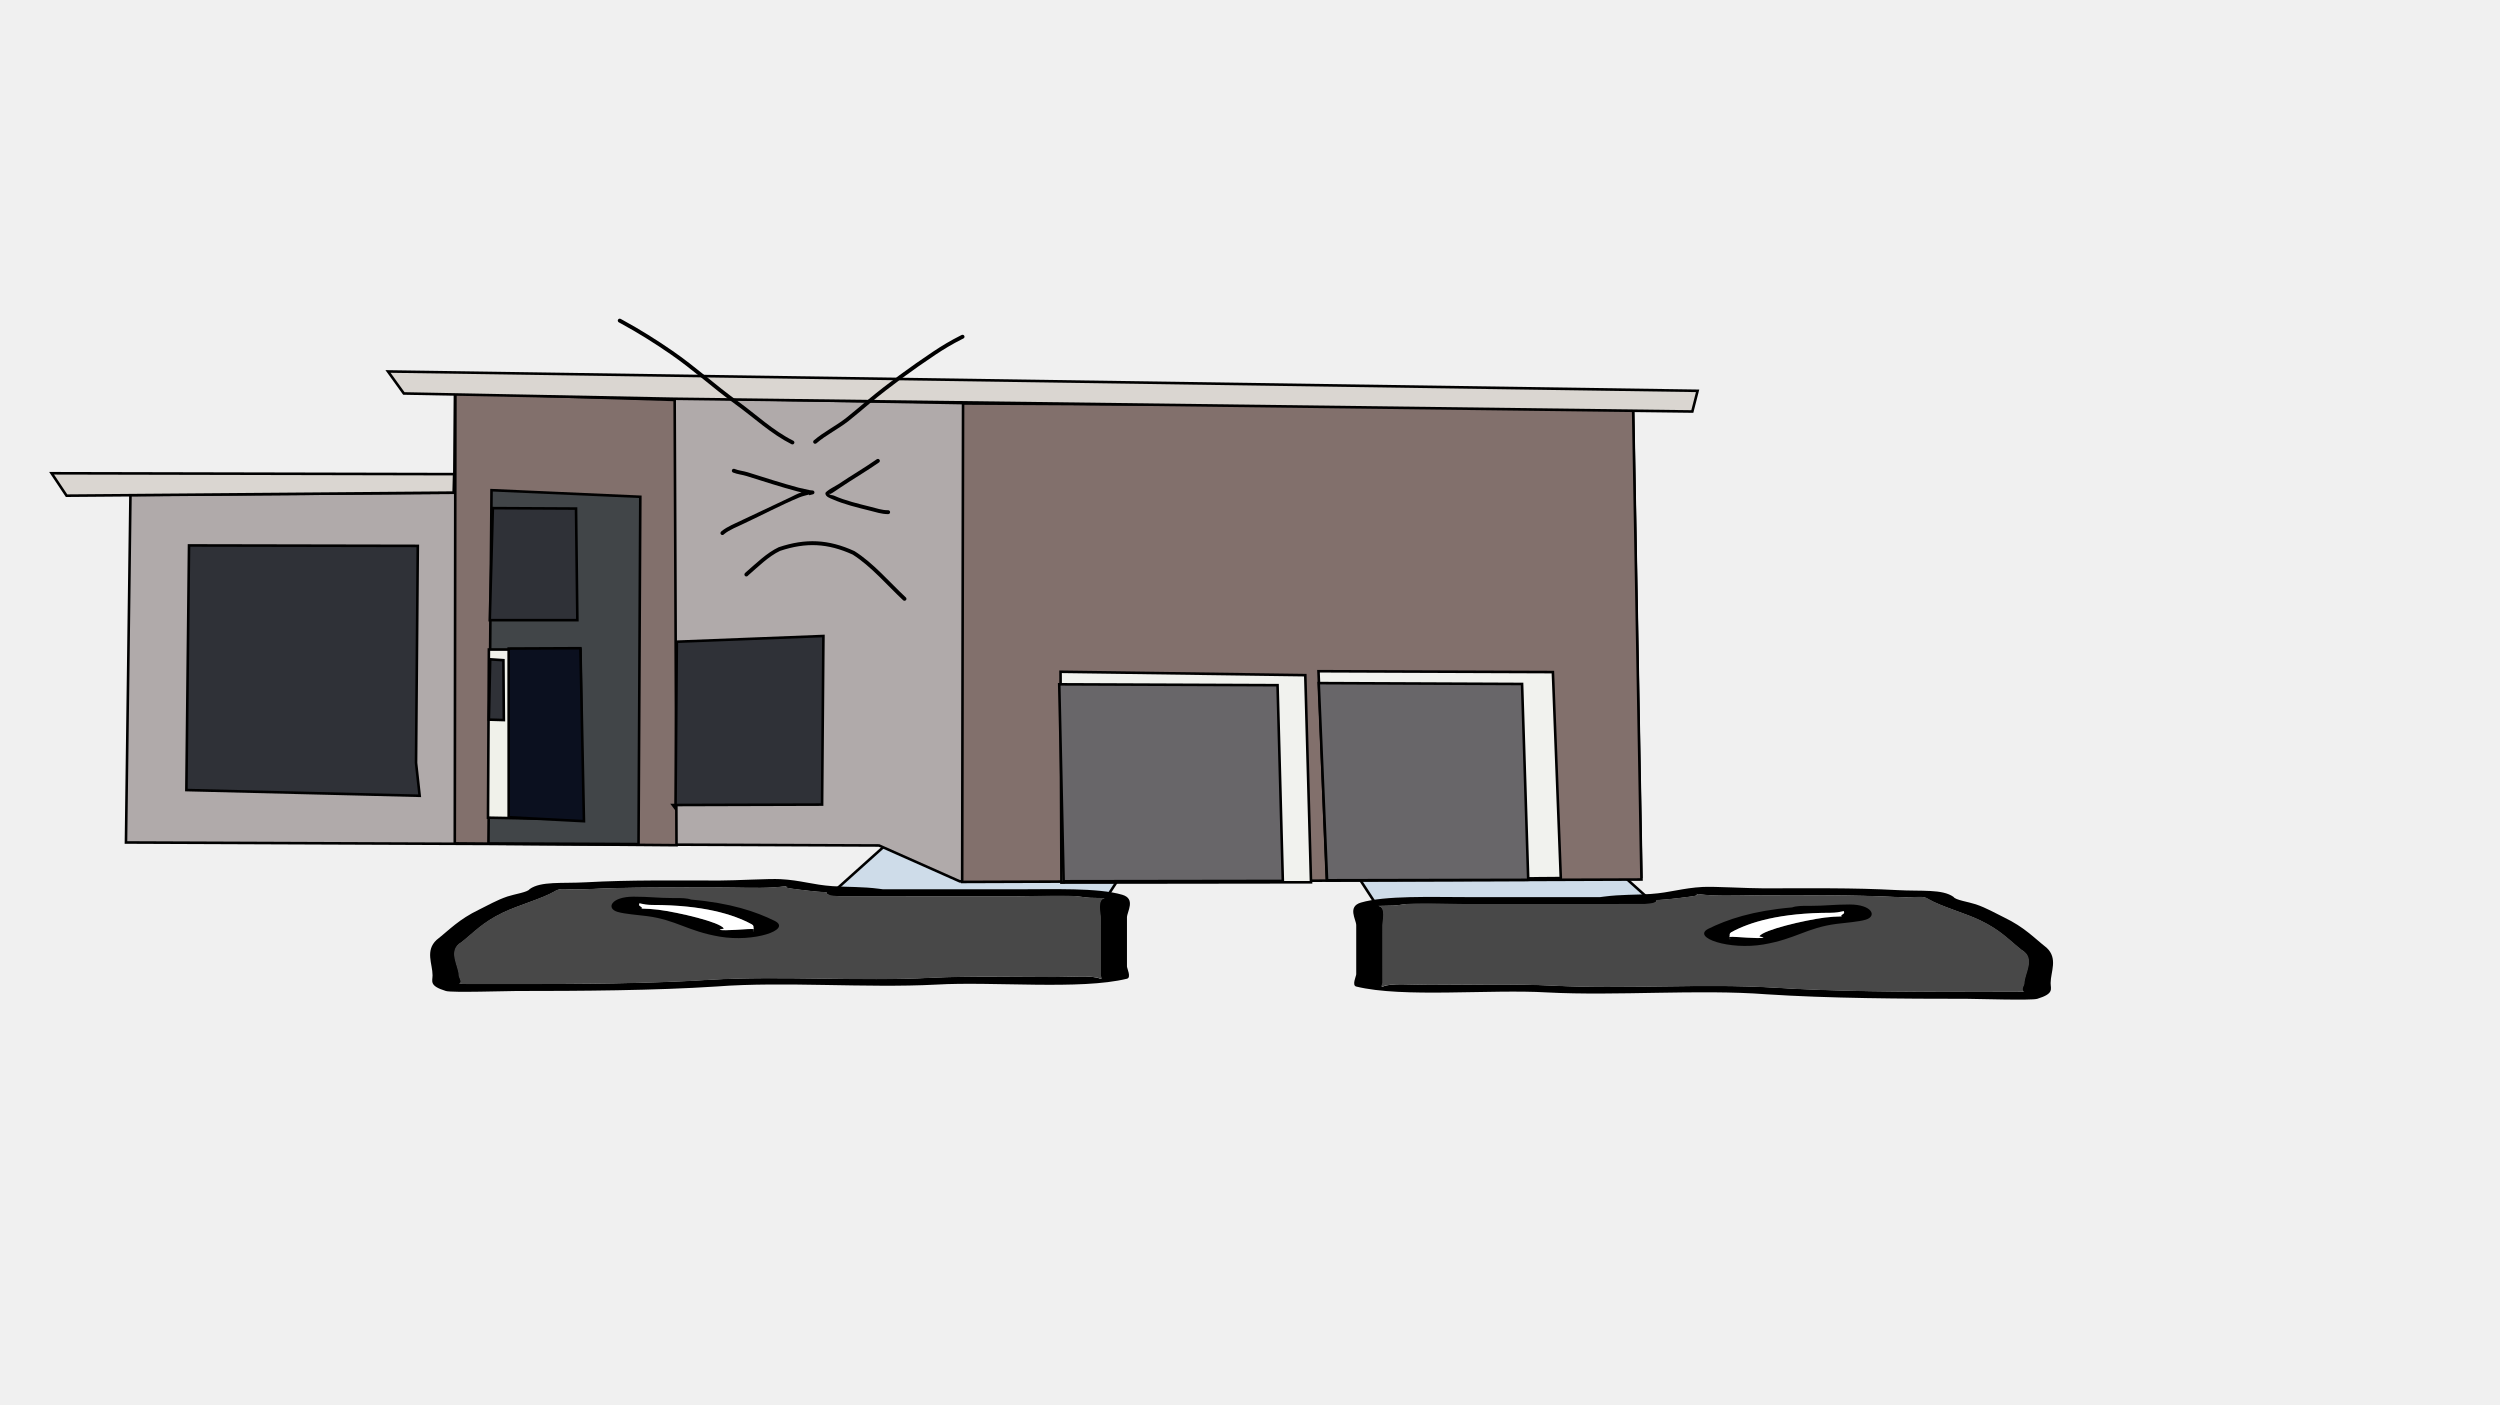
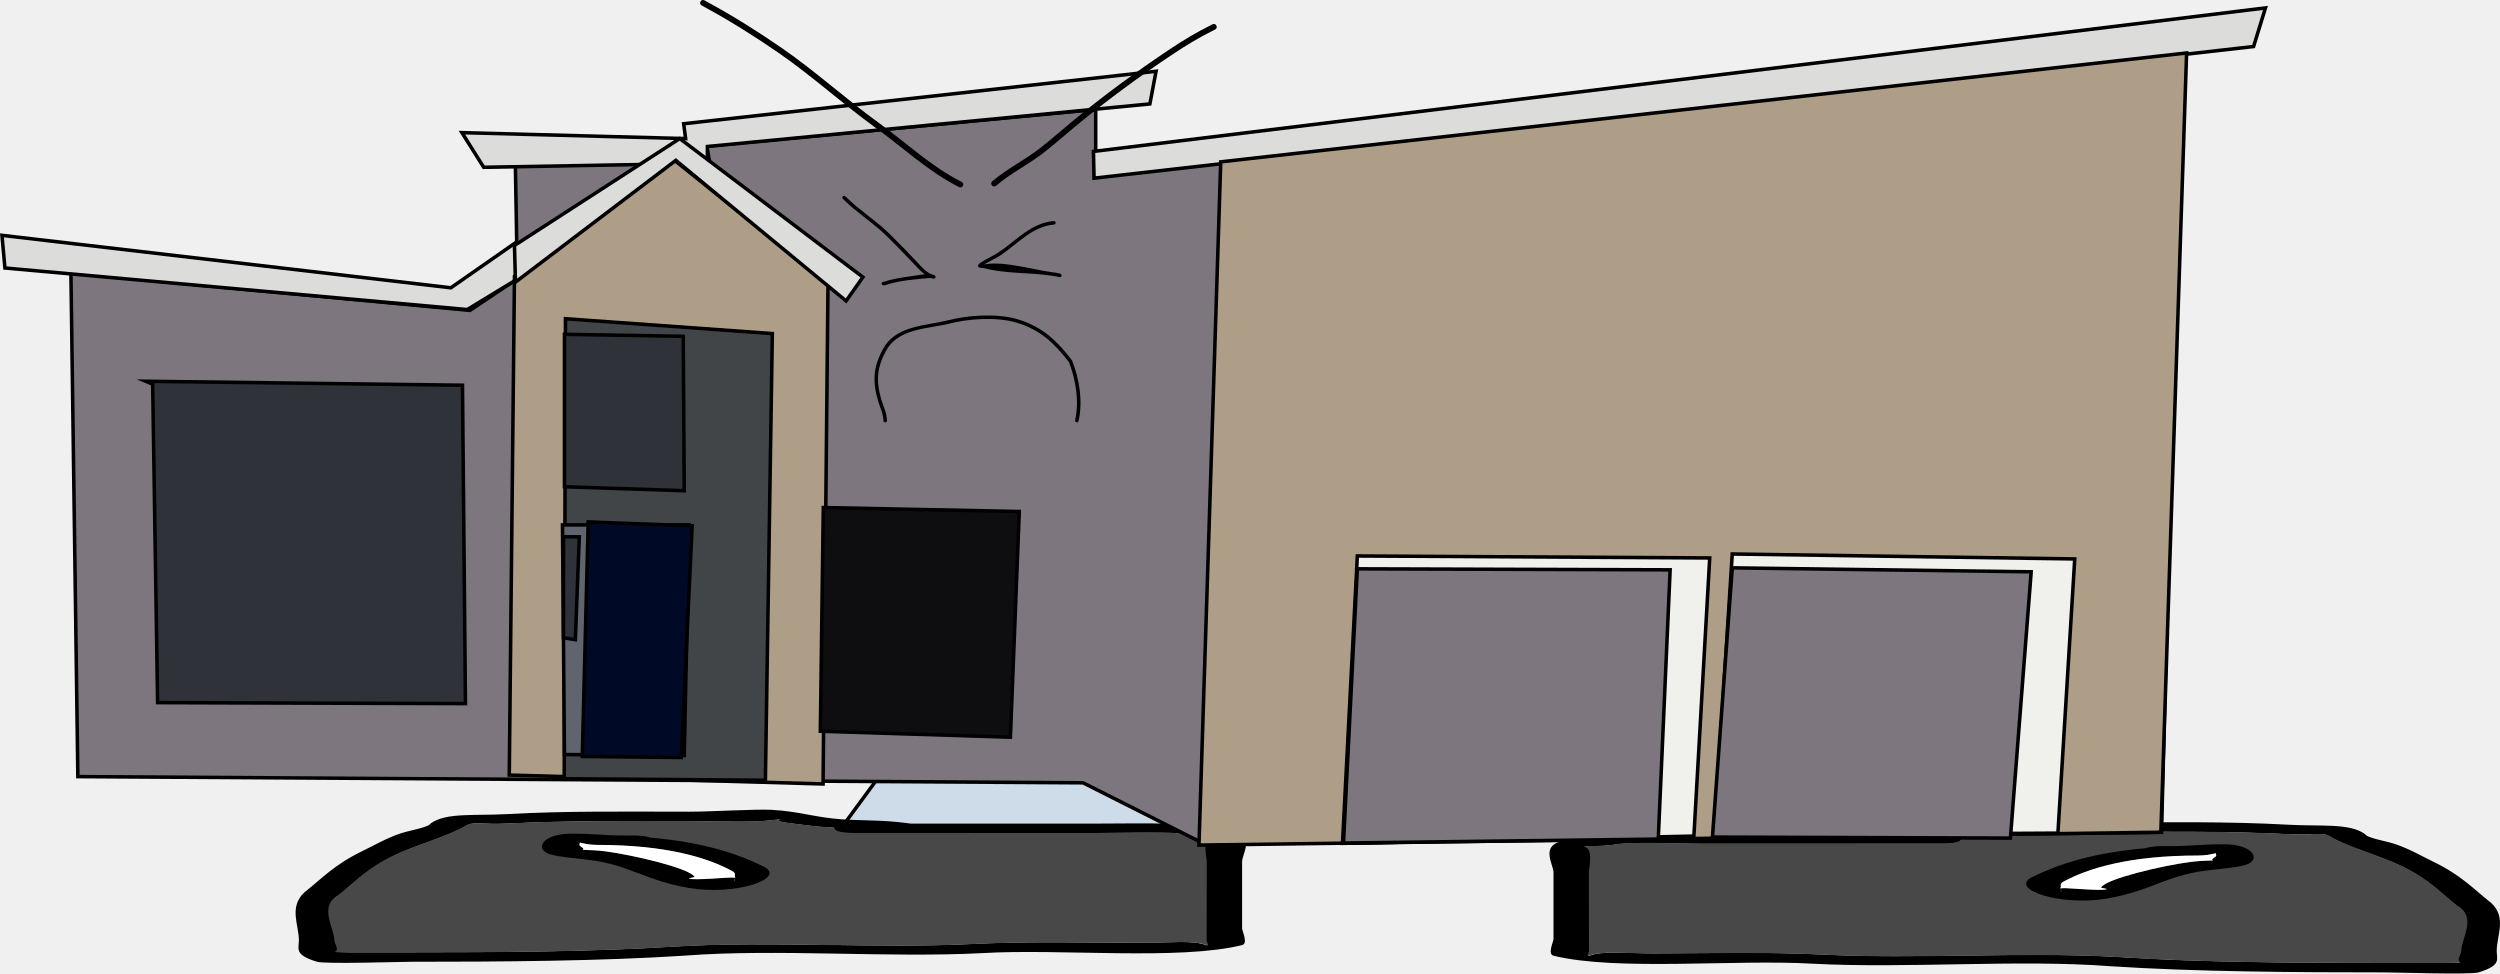
- <svg xmlns="http://www.w3.org/2000/svg" version="1.1" width="959.459" height="539.039" viewBox="0,0,959.459,539.039">
-   <g transform="translate(159.7297,89.51952)">
-     <g data-paper-data="{&quot;isPaintingLayer&quot;:true}" fill-rule="nonzero" stroke-linejoin="miter" stroke-miterlimit="10" stroke-dasharray="" stroke-dashoffset="0" style="mix-blend-mode: normal">
-       <path d="M-159.73,449.52v-539.039h959.459v539.039z" fill="none" stroke="#f00000" stroke-width="0" stroke-linecap="butt" />
-       <path d="M158.899,253.874l33.289,-29.892l93.013,-0.267l-19.582,30.159z" data-paper-data="{&quot;index&quot;:null}" fill="#cedce9" stroke="#000000" stroke-width="1" stroke-linecap="round" />
-       <path d="M367.931,256.874l-19.582,-30.159l93.013,0.267l33.289,29.892z" data-paper-data="{&quot;index&quot;:null}" fill="#cedce9" stroke="#000000" stroke-width="1" stroke-linecap="round" />
-       <path d="M483.498,255.307c-2.517,0.331 -4.992,0.52 -7.442,0.656c0.017,0.051 0.025,0.104 0.025,0.159c0,1.346 -5.125,1.346 -5.125,1.346c-22.636,0 -45.271,0 -67.907,0c-5.825,0 -20.318,-0.611 -24.615,0.194c-2.475,0.464 -4.246,0.418 -7.417,0.479c-0.358,0.007 -1.009,0.022 -1.584,0.031c3.066,0.575 1.584,5.888 1.584,7.373c0,6.282 0,12.563 0,18.845c0,1.122 0,2.243 0,3.365c0,0.449 -0.901,1.727 0,1.346c3.429,-1.45 10.122,-0.67 17.938,-0.673c15.406,-0.005 31.9,-0.438 47.031,0.29c27.631,1.451 57.338,-0.868 84.748,0.75c23.085,1.516 50.72,1.652 74.505,1.652c5.979,0 11.958,0 17.938,0c0.9,0 2.312,-0.032 3.775,-0.067c-1.471,-0.691 0.069,-2.36 0.069,-3.298c0,-3.505 4.473,-9.55 -1.018,-12.698c-4.852,-3.823 -7.922,-7.505 -15.837,-11.318c-5.84,-2.813 -14.932,-5.307 -19.764,-8.102c-2.343,-1.666 -4.44,-0.475 -12.069,-0.861c-16.881,-0.853 -33.812,-0.673 -51.251,-0.673c-6.357,0 -14.34,0.339 -20.5,0c-1.3,-0.072 -3.744,-0.338 -5.576,-0.555c3.35,0.68 -4.295,1.337 -7.507,1.759zM403.049,254.776c17.107,0 34.215,0 51.322,0c0.494,-0.065 0.987,-0.13 1.48,-0.194c6.5,-0.854 12.369,-0.627 17.938,-1.01c7.589,-0.521 12.129,-2.275 19.959,-2.692c4.498,-0.24 16.957,0.531 23.333,0.531c17.29,0 34.561,-0.26 51.251,0.673c9.376,0.524 17.299,-0.497 21.684,2.62c0.646,1.184 5.82,1.924 8.526,2.835c4.135,1.392 7.591,3.454 10.791,4.995c7.932,3.821 11.42,7.752 16.393,11.67c4.445,4.131 1.544,9.253 1.544,13.55c0,2.376 1.426,4.05 -5.125,6.057c-2.284,0.7 -23.388,0 -26.907,0c-24.533,0 -53.197,-0.171 -76.991,-1.733c-26.139,-2.007 -57.254,0.698 -84.272,-0.721c-21.772,-1.288 -55.379,2.143 -73.209,-2.257c-1.765,-0.436 0,-3.994 0,-4.711c0,-6.282 0,-12.563 0,-18.845c0,-2.1 -3.525,-7.114 1.822,-8.678c9.331,-2.729 26.795,-2.09 40.459,-2.09z" data-paper-data="{&quot;index&quot;:null}" fill="#000000" stroke="none" stroke-width="1" stroke-linecap="butt" />
-       <path d="M475.984,255.898c2.45,-0.136 4.955,-0.327 7.472,-0.658c3.213,-0.422 10.888,-1.08 7.538,-1.76c1.832,0.218 4.296,0.484 5.596,0.555c6.16,0.339 14.215,0.003 20.572,0.003c17.439,0 34.48,-0.161 51.36,0.692c7.629,0.385 9.742,-0.8 12.085,0.866c4.832,2.795 13.962,5.309 19.802,8.122c7.915,3.813 10.995,7.52 15.848,11.343c5.491,3.149 0.994,9.217 0.994,12.722c0,0.938 -1.55,2.613 -0.079,3.303c-1.462,0.035 -2.877,0.068 -3.777,0.068c-5.979,0 -11.969,0.004 -17.948,0.004c-23.785,0 -51.531,-0.113 -74.617,-1.629c-27.41,-1.617 -57.389,0.689 -85.019,-0.763c-15.131,-0.728 -31.672,-0.311 -47.078,-0.305c-7.815,0.003 -14.514,-0.78 -17.944,0.67c-0.901,0.381 -0.004,-0.899 -0.004,-1.348c0,-1.122 -0.009,-2.249 -0.009,-3.371c0,-6.282 -0.011,-12.601 -0.011,-18.882c0,-1.485 1.498,-6.811 -1.569,-7.386c0.575,-0.009 1.227,-0.024 1.585,-0.031c3.171,-0.061 4.946,-0.017 7.421,-0.481c4.296,-0.805 18.803,-0.201 24.628,-0.201c22.636,0 45.392,-0.027 68.028,-0.027c0,0 5.15,-0.002 5.15,-1.348c0,-0.055 -0.008,-0.108 -0.025,-0.159z" data-paper-data="{&quot;noHover&quot;:false,&quot;origItem&quot;:[&quot;Path&quot;,{&quot;applyMatrix&quot;:true,&quot;segments&quot;:[[[579.60736,595.76373],[0.95609,-0.20262],[0.00646,0.07548]],[[579.61718,596],[0,-0.08208],[0,2]],[[577.61718,598],[0,0],[-8.83333,0]],[[551.11718,598],[8.83333,0],[-2.27308,0]],[[541.51161,598.28885],[1.67648,-1.19621],[-0.96568,0.68904]],[[538.61718,599],[1.23739,-0.09027],[-0.13966,0.01019]],[[537.99901,599.04541],[0.22447,-0.0134],[1.19653,0.85421]],[[538.61718,610],[0,-2.20646],[0,9.33333]],[[538.61718,638],[0,-9.33333],[0,1.66667]],[[538.61718,643],[0,-1.66667],[0,0.66667]],[[538.61718,645],[-0.35177,0.56631],[1.33831,-2.15456]],[[545.61718,644],[-3.04994,0.00386],[6.01206,-0.00761]],[[563.97058,644.43107],[-5.90478,-1.08158],[10.78253,2.15651]],[[597.04254,645.54479],[-10.6965,-2.40266],[9.00888,2.25222]],[[626.11718,648],[-9.28168,0],[2.33333,0]],[[633.11718,648],[-2.33333,0],[0.35109,0]],[[634.59021,647.90091],[-0.5707,0.05184],[-0.57412,-1.02596]],[[634.61718,643],[0,1.39387],[0,-5.20707]],[[634.21982,624.13246],[2.14282,4.67827],[-1.8936,-5.6808]],[[628.03948,607.31672],[3.08887,5.66543],[-2.2791,-4.1802]],[[620.32688,595.27881],[1.8857,4.15235],[-0.91417,-2.47477]],[[615.61718,594],[2.9771,0.57275],[-6.58756,-1.26734]],[[595.61718,593],[6.8054,0],[-2.48058,0]],[[587.61718,593],[2.40395,0.50364],[-0.50743,-0.10631]],[[585.44122,592.1748],[0.71481,0.32365],[1.30749,1.01011]],[[582.51161,594.78885],[1.25365,-0.62682],[-0.98239,0.4912]]],&quot;closed&quot;:true}],&quot;index&quot;:null}" fill="#484848" stroke="none" stroke-width="1" stroke-linecap="butt" />
-       <path d="M547.832,260.833c0,-0.156 -0.071,-0.417 -0.139,-0.674c-0.264,0.104 -0.658,0.193 -1.164,0.269c-1.518,0.406 -3.822,0.406 -3.822,0.406c-19.521,0 -30.797,3.573 -37.698,7.332c-0.812,0.426 -0.74,0.94 -0.74,1.417c0,0.136 -0.049,0.351 -0.103,0.574c0.052,-0.072 0.18,-0.131 0.443,-0.169c1.159,-0.167 11.237,0.857 12.473,0.267c0.372,-0.177 -1.823,-0.21 -1.702,-0.41c1.489,-2.455 17.275,-6.169 25.035,-7.188c2.013,-0.264 4.278,-0.397 6.531,-0.458c-0.881,-0.36 0.886,-0.912 0.886,-1.366zM504.138,270.268c-0.116,0.479 -0.219,0.936 0.13,0.66c0.239,-0.188 -0.106,-0.453 -0.13,-0.66zM495.841,266.961c7.325,-3.627 17.067,-6.934 32.248,-8.235c1.426,-0.585 4.368,-0.585 4.368,-0.585h2.563c5.802,0 8.872,-0.531 15.105,-0.531c8.655,0 10.662,4.52 6.136,5.844c-2.856,0.835 -7.437,1.109 -11.261,1.612c-11.317,1.486 -15.516,5.757 -27.917,7.882c-13.143,2.252 -27.613,-2.639 -21.24,-5.986z" data-paper-data="{&quot;index&quot;:null}" fill="#000000" stroke="none" stroke-width="1" stroke-linecap="butt" />
-       <path d="M547.883,260.114c0.068,0.257 0.151,0.522 0.151,0.678c0,0.455 -1.746,1.015 -0.865,1.375c-2.252,0.061 -4.531,0.188 -6.544,0.453c-7.76,1.019 -23.623,4.714 -25.111,7.169c-0.121,0.2 1.83,0.351 1.458,0.528c-1.237,0.589 -11.401,-0.452 -12.56,-0.285c-0.262,0.038 -0.39,0.097 -0.442,0.169c0.054,-0.223 0.094,-0.442 0.094,-0.577c0,-0.477 -0.094,-1 0.718,-1.426c6.901,-3.759 18.583,-7.411 38.105,-7.411c0,0 2.314,0.003 3.833,-0.403c0.506,-0.076 0.9,-0.164 1.164,-0.269z" data-paper-data="{&quot;noHover&quot;:false,&quot;origItem&quot;:[&quot;Path&quot;,{&quot;applyMatrix&quot;:true,&quot;segments&quot;:[[[607.563,601.99816],[0.02649,0.38155],[-0.10299,0.15484]],[[607.10872,602.39727],[0.1976,-0.11227],[-0.59254,0.60273]],[[605.61718,603],[0,0],[-7.618,0]],[[590.90604,613.89443],[2.69308,-5.58508],[-0.31682,0.63364]],[[590.61718,616],[0,-0.70843],[0,0.20156]],[[590.57685,616.85325],[0.02106,-0.33136],[0.02013,-0.10671]],[[590.74964,616.60263],[-0.10238,0.05628],[0.45234,-0.24865]],[[595.61718,617],[-0.48256,0.87548],[0.14503,-0.26312]],[[594.95308,616.3906],[-0.04725,0.29671],[0.58086,-3.64773]],[[604.72276,605.71115],[-3.02833,1.51416],[0.78545,-0.39273]],[[607.27135,605.03032],[-0.87898,0.0905],[-0.34365,-0.53523]],[[607.61718,603],[0,0.6759],[0,-0.23192]]],&quot;closed&quot;:true}],&quot;index&quot;:null}" fill="#ffffff" stroke="none" stroke-width="1" stroke-linecap="butt" />
-       <g stroke="none" stroke-width="1" stroke-linecap="butt">
-         <path d="M150.051,252.307c-3.212,-0.422 -10.858,-1.08 -7.507,-1.759c-1.832,0.218 -4.276,0.484 -5.576,0.555c-6.16,0.339 -14.144,0 -20.5,0c-17.439,0 -34.37,-0.18 -51.251,0.673c-7.629,0.385 -9.726,-0.805 -12.069,0.861c-4.832,2.795 -13.924,5.289 -19.764,8.102c-7.915,3.813 -10.985,7.494 -15.837,11.318c-5.491,3.149 -1.018,9.194 -1.018,12.698c0,0.938 1.54,2.608 0.069,3.298c1.462,0.035 2.875,0.067 3.775,0.067c5.979,0 11.958,0 17.938,0c23.785,0 51.419,-0.137 74.505,-1.652c27.41,-1.617 57.117,0.702 84.748,-0.75c15.131,-0.728 31.625,-0.295 47.031,-0.29c7.816,0.003 14.508,-0.777 17.938,0.673c0.901,0.381 0,-0.897 0,-1.346c0,-1.122 0,-2.243 0,-3.365c0,-6.282 0,-12.563 0,-18.845c0,-1.485 -1.482,-6.798 1.584,-7.373c-0.575,-0.009 -1.226,-0.024 -1.584,-0.031c-3.171,-0.061 -4.942,-0.015 -7.417,-0.479c-4.296,-0.805 -18.79,-0.194 -24.615,-0.194c-22.636,0 -45.271,0 -67.907,0c0,0 -5.125,0 -5.125,-1.346c0,-0.055 0.009,-0.108 0.025,-0.159c-2.45,-0.136 -4.925,-0.326 -7.442,-0.656zM230.5,251.776c13.664,0 31.128,-0.639 40.459,2.09c5.347,1.564 1.822,6.578 1.822,8.678c0,6.282 0,12.563 0,18.845c0,0.717 1.765,4.276 0,4.711c-17.83,4.4 -51.436,0.969 -73.209,2.257c-27.018,1.419 -58.133,-1.285 -84.272,0.721c-23.793,1.562 -52.458,1.733 -76.991,1.733c-3.519,0 -24.622,0.7 -26.907,0c-6.551,-2.007 -5.125,-3.682 -5.125,-6.057c0,-4.297 -2.9,-9.419 1.544,-13.55c4.973,-3.919 8.461,-7.849 16.393,-11.67c3.2,-1.541 6.656,-3.603 10.791,-4.995c2.706,-0.911 7.879,-1.651 8.526,-2.835c4.385,-3.117 12.308,-2.096 21.684,-2.62c16.69,-0.933 33.961,-0.673 51.251,-0.673c6.376,0 18.835,-0.771 23.333,-0.531c7.83,0.417 12.37,2.171 19.959,2.692c5.569,0.382 11.438,0.156 17.938,1.01c0.493,0.065 0.987,0.13 1.48,0.194c17.107,0 34.215,0 51.322,0z" data-paper-data="{&quot;index&quot;:null}" fill="#000000" />
-         <path d="M157.565,252.898c-0.017,0.051 -0.025,0.104 -0.025,0.159c0,1.346 5.15,1.348 5.15,1.348c22.636,0 45.392,0.027 68.028,0.027c5.825,0 20.332,-0.604 24.628,0.201c2.475,0.464 4.25,0.42 7.421,0.481c0.358,0.007 1.009,0.022 1.585,0.031c-3.066,0.575 -1.569,5.901 -1.569,7.386c0,6.282 -0.011,12.601 -0.011,18.882c0,1.122 -0.009,2.249 -0.009,3.371c0,0.449 0.898,1.729 -0.004,1.348c-3.429,-1.45 -10.128,-0.668 -17.944,-0.67c-15.406,-0.005 -31.947,-0.422 -47.078,0.305c-27.631,1.451 -57.609,-0.854 -85.019,0.763c-23.085,1.516 -50.832,1.629 -74.617,1.629c-5.979,0 -11.969,-0.004 -17.948,-0.004c-0.9,0 -2.314,-0.033 -3.777,-0.068c1.471,-0.691 -0.079,-2.365 -0.079,-3.303c0,-3.505 -4.497,-9.573 0.994,-12.722c4.852,-3.823 7.932,-7.53 15.848,-11.343c5.84,-2.813 14.97,-5.327 19.802,-8.122c2.343,-1.666 4.456,-0.48 12.085,-0.866c16.881,-0.853 33.921,-0.692 51.36,-0.692c6.357,0 14.411,0.336 20.572,-0.003c1.3,-0.072 3.764,-0.338 5.596,-0.555c-3.351,0.68 4.325,1.338 7.538,1.76c2.517,0.331 5.022,0.522 7.472,0.658z" data-paper-data="{&quot;noHover&quot;:false,&quot;origItem&quot;:[&quot;Path&quot;,{&quot;applyMatrix&quot;:true,&quot;segments&quot;:[[[579.60736,595.76373],[0.95609,-0.20262],[0.00646,0.07548]],[[579.61718,596],[0,-0.08208],[0,2]],[[577.61718,598],[0,0],[-8.83333,0]],[[551.11718,598],[8.83333,0],[-2.27308,0]],[[541.51161,598.28885],[1.67648,-1.19621],[-0.96568,0.68904]],[[538.61718,599],[1.23739,-0.09027],[-0.13966,0.01019]],[[537.99901,599.04541],[0.22447,-0.0134],[1.19653,0.85421]],[[538.61718,610],[0,-2.20646],[0,9.33333]],[[538.61718,638],[0,-9.33333],[0,1.66667]],[[538.61718,643],[0,-1.66667],[0,0.66667]],[[538.61718,645],[-0.35177,0.56631],[1.33831,-2.15456]],[[545.61718,644],[-3.04994,0.00386],[6.01206,-0.00761]],[[563.97058,644.43107],[-5.90478,-1.08158],[10.78253,2.15651]],[[597.04254,645.54479],[-10.6965,-2.40266],[9.00888,2.25222]],[[626.11718,648],[-9.28168,0],[2.33333,0]],[[633.11718,648],[-2.33333,0],[0.35109,0]],[[634.59021,647.90091],[-0.5707,0.05184],[-0.57412,-1.02596]],[[634.61718,643],[0,1.39387],[0,-5.20707]],[[634.21982,624.13246],[2.14282,4.67827],[-1.8936,-5.6808]],[[628.03948,607.31672],[3.08887,5.66543],[-2.2791,-4.1802]],[[620.32688,595.27881],[1.8857,4.15235],[-0.91417,-2.47477]],[[615.61718,594],[2.9771,0.57275],[-6.58756,-1.26734]],[[595.61718,593],[6.8054,0],[-2.48058,0]],[[587.61718,593],[2.40395,0.50364],[-0.50743,-0.10631]],[[585.44122,592.1748],[0.71481,0.32365],[1.30749,1.01011]],[[582.51161,594.78885],[1.25365,-0.62682],[-0.98239,0.4912]]],&quot;closed&quot;:true}],&quot;index&quot;:null}" fill="#484848" />
-         <path d="M85.718,257.833c0,0.455 1.767,1.006 0.886,1.366c2.252,0.061 4.518,0.194 6.531,0.458c7.76,1.019 23.547,4.733 25.035,7.188c0.121,0.2 -2.073,0.233 -1.702,0.41c1.237,0.589 11.314,-0.435 12.473,-0.267c0.262,0.038 0.391,0.097 0.443,0.169c-0.054,-0.223 -0.103,-0.439 -0.103,-0.574c0,-0.477 0.072,-0.991 -0.74,-1.417c-6.901,-3.759 -18.176,-7.332 -37.698,-7.332c0,0 -2.304,0 -3.822,-0.406c-0.506,-0.076 -0.9,-0.164 -1.164,-0.269c-0.068,0.257 -0.139,0.518 -0.139,0.674zM129.281,267.928c0.35,0.276 0.247,-0.182 0.13,-0.66c-0.024,0.208 -0.369,0.472 -0.13,0.66zM137.708,263.961c6.373,3.347 -8.097,8.238 -21.24,5.986c-12.401,-2.125 -16.6,-6.396 -27.917,-7.882c-3.823,-0.502 -8.405,-0.776 -11.261,-1.612c-4.526,-1.324 -2.52,-5.844 6.136,-5.844c6.233,0 9.302,0.531 15.105,0.531h2.563c0,0 2.942,0 4.368,0.585c15.181,1.302 24.923,4.608 32.248,8.235z" data-paper-data="{&quot;index&quot;:null}" fill="#000000" />
-         <path d="M85.666,257.114c0.264,0.104 0.658,0.193 1.164,0.269c1.518,0.406 3.833,0.403 3.833,0.403c19.521,0 31.204,3.652 38.105,7.411c0.812,0.426 0.718,0.95 0.718,1.426c0,0.136 0.04,0.354 0.094,0.577c-0.052,-0.072 -0.179,-0.131 -0.442,-0.169c-1.159,-0.167 -11.324,0.874 -12.56,0.285c-0.372,-0.177 1.579,-0.329 1.458,-0.528c-1.488,-2.455 -17.351,-6.15 -25.111,-7.169c-2.013,-0.264 -4.291,-0.392 -6.544,-0.453c0.881,-0.36 -0.865,-0.92 -0.865,-1.375c0,-0.156 0.083,-0.421 0.151,-0.678z" data-paper-data="{&quot;noHover&quot;:false,&quot;origItem&quot;:[&quot;Path&quot;,{&quot;applyMatrix&quot;:true,&quot;segments&quot;:[[[607.563,601.99816],[0.02649,0.38155],[-0.10299,0.15484]],[[607.10872,602.39727],[0.1976,-0.11227],[-0.59254,0.60273]],[[605.61718,603],[0,0],[-7.618,0]],[[590.90604,613.89443],[2.69308,-5.58508],[-0.31682,0.63364]],[[590.61718,616],[0,-0.70843],[0,0.20156]],[[590.57685,616.85325],[0.02106,-0.33136],[0.02013,-0.10671]],[[590.74964,616.60263],[-0.10238,0.05628],[0.45234,-0.24865]],[[595.61718,617],[-0.48256,0.87548],[0.14503,-0.26312]],[[594.95308,616.3906],[-0.04725,0.29671],[0.58086,-3.64773]],[[604.72276,605.71115],[-3.02833,1.51416],[0.78545,-0.39273]],[[607.27135,605.03032],[-0.87898,0.0905],[-0.34365,-0.53523]],[[607.61718,603],[0,0.6759],[0,-0.23192]]],&quot;closed&quot;:true}],&quot;index&quot;:null}" fill="#ffffff" />
-       </g>
+ <svg xmlns="http://www.w3.org/2000/svg" version="1.1" width="706.377" height="275.06" viewBox="0,0,706.377,275.06">
+   <g transform="translate(84.63839,-86.9161)">
+     <g stroke-miterlimit="10">
+       <path d="M152.437,321.727l33.289,-45.346l93.013,-0.405l-19.582,45.751z" fill="#cedce9" stroke="#000000" stroke-width="1" stroke-linecap="round" />
+       <path d="M143.59,320.16c-3.212,-0.422 -10.858,-1.08 -7.507,-1.759c-1.832,0.218 -4.276,0.484 -5.576,0.555c-6.16,0.339 -14.144,0 -20.5,0c-17.439,0 -34.37,-0.18 -51.251,0.673c-7.629,0.385 -9.726,-0.805 -12.069,0.861c-4.832,2.795 -13.924,5.289 -19.764,8.102c-7.915,3.813 -10.985,7.494 -15.837,11.318c-5.491,3.149 -1.018,9.194 -1.018,12.698c0,0.938 1.54,2.608 0.069,3.298c1.462,0.035 2.875,0.067 3.775,0.067c5.979,0 11.958,0 17.938,0c23.785,0 51.419,-0.137 74.505,-1.652c27.41,-1.617 57.117,0.702 84.748,-0.75c15.131,-0.728 31.625,-0.295 47.031,-0.29c7.816,0.003 14.508,-0.777 17.938,0.673c0.901,0.381 0,-0.897 0,-1.346c0,-1.122 0,-2.243 0,-3.365c0,-6.282 0,-12.563 0,-18.845c0,-1.485 -1.482,-6.798 1.584,-7.373c-0.575,-0.009 -1.226,-0.024 -1.584,-0.031c-3.171,-0.061 -4.942,-0.015 -7.417,-0.479c-4.296,-0.805 -18.79,-0.194 -24.615,-0.194c-22.636,0 -45.271,0 -67.907,0c0,0 -5.125,0 -5.125,-1.346c0,-0.055 0.009,-0.108 0.025,-0.159c-2.45,-0.136 -4.925,-0.326 -7.442,-0.656zM224.039,319.629c13.664,0 31.128,-0.639 40.459,2.09c5.347,1.564 1.822,6.578 1.822,8.678c0,6.282 0,12.563 0,18.845c0,0.717 1.765,4.276 0,4.711c-17.83,4.4 -51.436,0.969 -73.209,2.257c-27.018,1.419 -58.133,-1.285 -84.272,0.721c-23.793,1.562 -52.458,1.733 -76.991,1.733c-3.519,0 -24.622,0.7 -26.907,0c-6.551,-2.007 -5.125,-3.682 -5.125,-6.057c0,-4.297 -2.9,-9.419 1.544,-13.55c4.973,-3.919 8.461,-7.849 16.393,-11.67c3.2,-1.541 6.656,-3.603 10.791,-4.995c2.706,-0.911 7.879,-1.651 8.526,-2.835c4.385,-3.117 12.308,-2.096 21.684,-2.62c16.69,-0.933 33.961,-0.673 51.251,-0.673c6.376,0 18.835,-0.771 23.333,-0.531c7.83,0.417 12.37,2.171 19.959,2.692c5.569,0.382 11.438,0.156 17.938,1.01c0.493,0.065 0.987,0.13 1.48,0.194c17.107,0 34.215,0 51.322,0z" fill="#000000" stroke="none" stroke-width="1" stroke-linecap="butt" />
+       <path d="M151.103,320.751c-0.017,0.051 -0.025,0.104 -0.025,0.159c0,1.346 5.15,1.348 5.15,1.348c22.636,0 45.392,0.027 68.028,0.027c5.825,0 20.332,-0.604 24.628,0.201c2.475,0.464 4.25,0.42 7.421,0.481c0.358,0.007 1.009,0.022 1.585,0.031c-3.066,0.575 -1.569,5.901 -1.569,7.386c0,6.282 -0.011,12.601 -0.011,18.882c0,1.122 -0.009,2.249 -0.009,3.371c0,0.449 0.898,1.729 -0.004,1.348c-3.429,-1.45 -10.128,-0.668 -17.944,-0.67c-15.406,-0.005 -31.947,-0.422 -47.078,0.305c-27.631,1.451 -57.609,-0.854 -85.019,0.763c-23.085,1.516 -50.832,1.629 -74.617,1.629c-5.979,0 -11.969,-0.004 -17.948,-0.004c-0.9,0 -2.314,-0.033 -3.777,-0.068c1.471,-0.691 -0.079,-2.365 -0.079,-3.303c0,-3.505 -4.497,-9.573 0.994,-12.722c4.852,-3.823 7.932,-7.53 15.848,-11.343c5.84,-2.813 14.97,-5.327 19.802,-8.122c2.343,-1.666 4.456,-0.48 12.085,-0.866c16.881,-0.853 33.921,-0.692 51.36,-0.692c6.357,0 14.411,0.336 20.572,-0.003c1.3,-0.072 3.764,-0.338 5.596,-0.555c-3.351,0.68 4.325,1.338 7.538,1.76c2.517,0.331 5.022,0.522 7.472,0.658z" fill="#484848" stroke="none" stroke-width="1" stroke-linecap="butt" />
+       <path d="M79.256,325.686c0,0.455 1.767,1.006 0.886,1.366c2.252,0.061 4.518,0.194 6.531,0.458c7.76,1.019 23.547,4.733 25.035,7.188c0.121,0.2 -2.073,0.233 -1.702,0.41c1.237,0.589 11.314,-0.435 12.473,-0.267c0.262,0.038 0.391,0.097 0.443,0.169c-0.054,-0.223 -0.103,-0.439 -0.103,-0.574c0,-0.477 0.072,-0.991 -0.74,-1.417c-6.901,-3.759 -18.176,-7.332 -37.698,-7.332c0,0 -2.304,0 -3.822,-0.406c-0.506,-0.076 -0.9,-0.164 -1.164,-0.269c-0.068,0.257 -0.139,0.518 -0.139,0.674zM122.819,335.782c0.35,0.276 0.247,-0.182 0.13,-0.66c-0.024,0.208 -0.369,0.472 -0.13,0.66zM131.247,331.814c6.373,3.347 -8.097,8.238 -21.24,5.986c-12.401,-2.125 -16.6,-6.396 -27.917,-7.882c-3.823,-0.502 -8.405,-0.776 -11.261,-1.612c-4.526,-1.324 -2.52,-5.844 6.136,-5.844c6.233,0 9.302,0.531 15.105,0.531h2.563c0,0 2.942,0 4.368,0.585c15.181,1.302 24.923,4.608 32.248,8.235z" fill="#000000" stroke="none" stroke-width="1" stroke-linecap="butt" />
+       <path d="M79.205,324.967c0.264,0.104 0.658,0.193 1.164,0.269c1.518,0.406 3.833,0.403 3.833,0.403c19.521,0 31.204,3.652 38.105,7.411c0.812,0.426 0.718,0.95 0.718,1.426c0,0.136 0.04,0.354 0.094,0.577c-0.052,-0.072 -0.179,-0.131 -0.442,-0.169c-1.159,-0.167 -11.324,0.874 -12.56,0.285c-0.372,-0.177 1.579,-0.329 1.458,-0.528c-1.488,-2.455 -17.351,-6.15 -25.111,-7.169c-2.013,-0.264 -4.291,-0.392 -6.544,-0.453c0.881,-0.36 -0.865,-0.92 -0.865,-1.375c0,-0.156 0.083,-0.421 0.151,-0.678z" fill="#ffffff" stroke="none" stroke-width="1" stroke-linecap="butt" />
+       <path d="M361.47,324.727l-19.582,-30.159l93.013,0.267l33.289,29.892z" fill="#cedce9" stroke="#000000" stroke-width="1" stroke-linecap="round" />
+       <path d="M477.037,323.16c-2.517,0.331 -4.992,0.52 -7.442,0.656c0.017,0.051 0.025,0.104 0.025,0.159c0,1.346 -5.125,1.346 -5.125,1.346c-22.636,0 -45.271,0 -67.907,0c-5.825,0 -20.318,-0.611 -24.615,0.194c-2.475,0.464 -4.246,0.418 -7.417,0.479c-0.358,0.007 -1.009,0.022 -1.584,0.031c3.066,0.575 1.584,5.888 1.584,7.373c0,6.282 0,12.563 0,18.845c0,1.122 0,2.243 0,3.365c0,0.449 -0.901,1.727 0,1.346c3.429,-1.45 10.122,-0.67 17.938,-0.673c15.406,-0.005 31.9,-0.438 47.031,0.29c27.631,1.451 57.338,-0.868 84.748,0.75c23.085,1.516 50.72,1.652 74.505,1.652c5.979,0 11.958,0 17.938,0c0.9,0 2.312,-0.032 3.775,-0.067c-1.471,-0.691 0.069,-2.36 0.069,-3.298c0,-3.505 4.473,-9.55 -1.018,-12.698c-4.852,-3.823 -7.922,-7.505 -15.837,-11.318c-5.84,-2.813 -14.932,-5.307 -19.764,-8.102c-2.343,-1.666 -4.44,-0.475 -12.069,-0.861c-16.881,-0.853 -33.812,-0.673 -51.251,-0.673c-6.357,0 -14.34,0.339 -20.5,0c-1.3,-0.072 -3.744,-0.338 -5.576,-0.555c3.35,0.68 -4.295,1.337 -7.507,1.759zM396.588,322.629c17.107,0 34.215,0 51.322,0c0.494,-0.065 0.987,-0.13 1.48,-0.194c6.5,-0.854 12.369,-0.627 17.938,-1.01c7.589,-0.521 12.129,-2.275 19.959,-2.692c4.498,-0.24 16.957,0.531 23.333,0.531c17.29,0 34.561,-0.26 51.251,0.673c9.376,0.524 17.299,-0.497 21.684,2.62c0.646,1.184 5.82,1.924 8.526,2.835c4.135,1.392 7.591,3.454 10.791,4.995c7.932,3.821 11.42,7.752 16.393,11.67c4.445,4.131 1.544,9.253 1.544,13.55c0,2.376 1.426,4.05 -5.125,6.057c-2.284,0.7 -23.388,0 -26.907,0c-24.533,0 -53.197,-0.171 -76.991,-1.733c-26.139,-2.007 -57.254,0.698 -84.272,-0.721c-21.772,-1.288 -55.379,2.143 -73.209,-2.257c-1.765,-0.436 0,-3.994 0,-4.711c0,-6.282 0,-12.563 0,-18.845c0,-2.1 -3.525,-7.114 1.822,-8.678c9.331,-2.729 26.795,-2.09 40.459,-2.09z" fill="#000000" stroke="none" stroke-width="1" stroke-linecap="butt" />
+       <path d="M469.523,323.751c2.45,-0.136 4.955,-0.327 7.472,-0.658c3.213,-0.422 10.888,-1.08 7.538,-1.76c1.832,0.218 4.296,0.484 5.596,0.555c6.16,0.339 14.215,0.003 20.572,0.003c17.439,0 34.48,-0.161 51.36,0.692c7.629,0.385 9.742,-0.8 12.085,0.866c4.832,2.795 13.962,5.309 19.802,8.122c7.915,3.813 10.995,7.52 15.848,11.343c5.491,3.149 0.994,9.217 0.994,12.722c0,0.938 -1.55,2.613 -0.079,3.303c-1.462,0.035 -2.877,0.068 -3.777,0.068c-5.979,0 -11.969,0.004 -17.948,0.004c-23.785,0 -51.531,-0.113 -74.617,-1.629c-27.41,-1.617 -57.389,0.689 -85.019,-0.763c-15.131,-0.728 -31.672,-0.311 -47.078,-0.305c-7.815,0.003 -14.514,-0.78 -17.944,0.67c-0.901,0.381 -0.004,-0.899 -0.004,-1.348c0,-1.122 -0.009,-2.249 -0.009,-3.371c0,-6.282 -0.011,-12.601 -0.011,-18.882c0,-1.485 1.498,-6.811 -1.569,-7.386c0.575,-0.009 1.227,-0.024 1.585,-0.031c3.171,-0.061 4.946,-0.017 7.421,-0.481c4.296,-0.805 18.803,-0.201 24.628,-0.201c22.636,0 45.392,-0.027 68.028,-0.027c0,0 5.15,-0.002 5.15,-1.348c0,-0.055 -0.008,-0.108 -0.025,-0.159z" fill="#484848" stroke="none" stroke-width="1" stroke-linecap="butt" />
+       <path d="M541.371,328.686c0,-0.156 -0.071,-0.417 -0.139,-0.674c-0.264,0.104 -0.658,0.193 -1.164,0.269c-1.518,0.406 -3.822,0.406 -3.822,0.406c-19.521,0 -30.797,3.573 -37.698,7.332c-0.812,0.426 -0.74,0.94 -0.74,1.417c0,0.136 -0.049,0.351 -0.103,0.574c0.052,-0.072 0.18,-0.131 0.443,-0.169c1.159,-0.167 11.237,0.857 12.473,0.267c0.372,-0.177 -1.823,-0.21 -1.702,-0.41c1.489,-2.455 17.275,-6.169 25.035,-7.188c2.013,-0.264 4.278,-0.397 6.531,-0.458c-0.881,-0.36 0.886,-0.912 0.886,-1.366zM497.677,338.121c-0.116,0.479 -0.219,0.936 0.13,0.66c0.239,-0.188 -0.106,-0.453 -0.13,-0.66zM489.38,334.814c7.325,-3.627 17.067,-6.934 32.248,-8.235c1.426,-0.585 4.368,-0.585 4.368,-0.585h2.563c5.802,0 8.872,-0.531 15.105,-0.531c8.655,0 10.662,4.52 6.136,5.844c-2.856,0.835 -7.437,1.109 -11.261,1.612c-11.317,1.486 -15.516,5.757 -27.917,7.882c-13.143,2.252 -27.613,-2.639 -21.24,-5.986z" fill="#000000" stroke="none" stroke-width="1" stroke-linecap="butt" />
+       <path d="M541.422,327.967c0.068,0.257 0.151,0.522 0.151,0.678c0,0.455 -1.746,1.015 -0.865,1.375c-2.252,0.061 -4.531,0.188 -6.544,0.453c-7.76,1.019 -23.623,4.714 -25.111,7.169c-0.121,0.2 1.83,0.351 1.458,0.528c-1.237,0.589 -11.401,-0.452 -12.56,-0.285c-0.262,0.038 -0.39,0.097 -0.442,0.169c0.054,-0.223 0.094,-0.442 0.094,-0.577c0,-0.477 -0.094,-1 0.718,-1.426c6.901,-3.759 18.583,-7.411 38.105,-7.411c0,0 2.314,0.003 3.833,-0.403c0.506,-0.076 0.9,-0.164 1.164,-0.269z" fill="#ffffff" stroke="none" stroke-width="1" stroke-linecap="butt" />
      <g>
-         <g stroke="#000000" stroke-width="1" stroke-linecap="round">
-           <path d="M-111.388,233.812l1.721,-133.358l124.253,-0.86l0.287,-37.857l259.26,4.589l192.868,1.434l3.155,179.245l-261.554,1.721l-30.974,-13.766z" fill="#b0aaaa" />
-           <path d="M14.809,234.152l0.234,-172.75l84.154,2.571l0.701,170.88z" fill="#82706c" />
-           <path d="M27.726,234.174l1.183,-135.566l57.098,2.534l-0.676,133.285z" fill="#414548" />
-           <path d="M63.877,224.968l-36.32,-0.676l0.338,-64.531h35.137z" fill="#f0f1ea" />
-           <path d="M63.032,159.254l1.351,66.389l-28.887,-1.52v-64.742z" fill="#0b101f" />
-           <path d="M28.402,163.52l5.068,0.338l0.169,22.974l-5.744,-0.169z" fill="#2f3137" />
-           <path d="M29.415,105.493l31.928,0.169l0.507,42.824h-33.617z" fill="#2f3137" />
-           <path d="M1.331,215.888l-89.532,-2.196l1.014,-93.882l87.801,0.169l-0.676,83.282z" fill="#2f3137" />
-           <path d="M99.521,220.787l0.507,-64.024l56.253,-2.196l-0.507,64.7l-57.267,0.169z" fill="#2f3137" />
-           <path d="M209.536,248.956l0.338,-183.626l257.153,1.351l3.21,181.346z" fill="#82706c" />
-           <path d="M247.63,249.209l-0.338,-80.917l93.925,1.309l2.196,79.481z" fill="#f1f2ee" />
-           <path d="M248.474,248.702l-1.689,-75.596l83.789,0.338l2.027,75.131z" fill="#686669" />
-           <path d="M349.494,248.196l-3.21,-80.115l89.955,0.338l3.041,79.059z" fill="#f1f2ee" />
-           <path d="M349.578,248.322l-3.21,-75.68l78.045,0.338l2.365,75.174z" fill="#686669" />
-           <path d="M14.381,99.538l-148.565,1.183l-5.744,-8.615l154.486,0.338z" fill="#dad6d1" />
-           <path d="M98.811,63.514l-103.554,-2.027l-6.081,-8.446l502.607,7.433l-2.027,7.94z" fill="#dad6d1" />
-         </g>
-         <path d="M77.466,33.173c0.359,-0.658 1.018,-0.299 1.018,-0.299l0.889,0.485c6.642,3.623 12.838,7.519 19.067,11.814c8.638,5.956 16.424,13.088 24.936,19.245c7.038,5.091 13.587,11.339 21.343,15.202c0,0 0.671,0.335 0.335,1.006c-0.335,0.671 -1.006,0.335 -1.006,0.335c-7.829,-3.931 -14.436,-10.182 -21.551,-15.328c-8.502,-6.15 -16.28,-13.277 -24.908,-19.226c-6.186,-4.266 -12.336,-8.133 -18.934,-11.732l-0.889,-0.485c0,0 -0.658,-0.359 -0.299,-1.018z" fill="#000000" stroke="none" stroke-width="0.5" stroke-linecap="butt" />
-         <path d="M210.342,39.377c0.336,0.671 -0.334,1.007 -0.334,1.007l-0.526,0.264c-3.538,1.772 -6.974,3.823 -10.261,6.022c-8.712,5.829 -17.132,11.962 -25.199,18.663c-2.696,2.24 -5.341,4.567 -8.101,6.728c-3.926,3.074 -8.553,5.319 -12.32,8.549c0,0 -0.569,0.488 -1.058,-0.081c-0.488,-0.569 0.081,-1.058 0.081,-1.058c3.792,-3.25 8.438,-5.507 12.386,-8.602c2.742,-2.15 5.372,-4.463 8.053,-6.69c8.107,-6.734 16.569,-12.898 25.323,-18.755c3.338,-2.234 6.83,-4.315 10.423,-6.116l0.526,-0.264c0,0 0.671,-0.336 1.007,0.334z" fill="#000000" stroke="none" stroke-width="0.5" stroke-linecap="butt" />
-         <path d="M126.186,131.494c-0.53,-0.53 0,-1.061 0,-1.061l0.333,-0.33c3.881,-3.338 7.993,-7.442 12.608,-9.609c10.392,-3.477 19.105,-3.052 29.077,1.495c7.25,4.567 13.435,11.909 19.7,17.76c0,0 0.548,0.512 0.036,1.06c-0.512,0.548 -1.06,0.036 -1.06,0.036c-6.173,-5.765 -12.266,-13.01 -19.39,-17.537c-9.577,-4.339 -17.829,-4.735 -27.807,-1.422c-4.447,2.097 -8.445,6.129 -12.187,9.353l-0.251,0.254c0,0 -0.53,0.53 -1.061,0z" fill="#000000" stroke="none" stroke-width="0.5" stroke-linecap="butt" />
-         <path d="M181.871,107.043c0,0.75 -0.75,0.75 -0.75,0.75h-0.146c-2.341,-0.009 -4.663,-0.779 -6.923,-1.346c-4.757,-1.193 -9.841,-2.396 -14.327,-4.381c-0.826,-0.375 -2.698,-0.938 -2.686,-2.261c0.009,-0.886 4.24,-2.992 4.967,-3.484c4.857,-3.284 9.97,-6.237 14.746,-9.583c0,0 0.614,-0.43 1.045,0.184c0.43,0.614 -0.184,1.045 -0.184,1.045c-4.787,3.348 -9.901,6.307 -14.766,9.597c-0.015,0.01 -2.506,1.675 -2.513,1.679c-0.428,0.271 -0.835,0.587 -1.303,0.78c-0.155,0.064 -0.566,-0.191 -0.503,-0.035c0.242,0.599 1.213,0.45 1.806,0.707c4.394,1.962 9.415,3.126 14.082,4.297c2.126,0.533 4.356,1.31 6.559,1.301h0.146c0,0 0.75,0 0.75,0.75z" fill="#000000" stroke="none" stroke-width="0.5" stroke-linecap="butt" />
-         <path d="M116.997,115.596c-0.53,-0.53 0,-1.061 0,-1.061l0.201,-0.196c2.338,-1.901 5.334,-2.979 8.025,-4.325c6.177,-2.882 12.327,-5.803 18.489,-8.717c1.193,-0.564 2.684,-1.415 4.178,-1.859c-0.487,-0.111 -0.973,-0.222 -1.46,-0.334c-6.642,-1.758 -13.086,-3.88 -19.628,-5.925c-1.732,-0.541 -3.469,-0.658 -5.178,-1.338c0,0 -0.696,-0.279 -0.418,-0.975c0.279,-0.696 0.975,-0.418 0.975,-0.418c1.655,0.666 3.348,0.766 5.032,1.288c6.529,2.024 12.952,4.157 19.576,5.911c1.437,0.33 2.872,0.66 4.315,0.962l1.055,0.102c0.384,0.033 0.686,0.355 0.686,0.747c0,0.357 -0.249,0.656 -0.583,0.731l-1.44,0.36l-0.068,-0.274c-1.216,0.368 -2.395,0.556 -3.722,1.109c-7.16,2.985 -14.121,6.699 -21.156,9.98c-2.57,1.285 -5.508,2.304 -7.728,4.135l-0.091,0.096c0,0 -0.53,0.53 -1.061,0z" fill="#000000" stroke="none" stroke-width="0.5" stroke-linecap="butt" />
+         <path d="M-62.641,306.352l-1.958,-142.291l112.714,10.558l13.425,-8.95l-0.559,-31.884l54.889,-1.119l-0.839,-4.475l109.917,-10.348v19.019l306.748,-34.471l-5.594,219.695l-270.878,3.077l-33.842,-17.061z" fill="#7d767e" stroke="#000000" stroke-width="1" stroke-linecap="round" />
+         <path d="M224.319,129.706l331.15,-40.555l-3.356,10.908l-327.632,37.198z" fill="#dcdcda" stroke="#000000" stroke-width="1" stroke-linecap="round" />
+         <path d="M240.261,116.281l-125.02,12.027v4.755l-63.209,1.119l-6.153,-9.789l63.209,1.678l-0.559,-4.195l133.481,-14.823z" fill="#dcdcda" stroke="#000000" stroke-width="1" stroke-linecap="round" />
+         <path d="M61.633,165.716l-14.264,8.67l-130.614,-11.747l-0.839,-9.23l126.838,14.823l18.459,-12.866z" fill="#dcdcda" stroke="#000000" stroke-width="1" stroke-linecap="round" />
+         <path d="M105.963,132.224l43.352,34.681l-1.398,141.522l-88.661,-2.517l1.468,-140.963z" fill="#ae9d87" stroke="#000000" stroke-width="1" stroke-linecap="round" />
+         <path d="M74.778,306.959l0.35,-123.272v-6.713l58.455,4.195l-1.958,126.209z" fill="#414548" stroke="#000000" stroke-width="1" stroke-linecap="round" />
+         <path d="M74.289,235.219h35.8l-1.398,65.167l-33.842,-0.28z" fill="#60646f" stroke="#000000" stroke-width="1" stroke-linecap="round" />
+         <path d="M79.882,300.666l1.678,-66.286l29.367,1.119l-3.077,65.447z" fill="#000a26" stroke="#000000" stroke-width="1" stroke-linecap="round" />
+         <path d="M74.568,238.575h4.475l-1.119,29.088l-3.356,-0.559z" fill="#30323a" stroke="#000000" stroke-width="1" stroke-linecap="round" />
+         <path d="M74.848,181.379l33.563,0.559l0.28,43.631l-33.842,-1.119z" fill="#30323a" stroke="#000000" stroke-width="1" stroke-linecap="round" />
+         <path d="M147.986,230.324l55.378,1.119l-2.517,63.769l-53.7,-1.678z" fill="#0e0e10" stroke="#000000" stroke-width="1" stroke-linecap="round" />
+         <path d="M254.128,325.698l6.153,-193.054l272.905,-30.766l-7.272,220.184z" fill="#ae9d87" stroke="#000000" stroke-width="1" stroke-linecap="round" />
+         <path d="M294.682,325.208l4.195,-81.203l99.569,0.559l-4.475,78.592z" fill="#f0f0ed" stroke="#000000" stroke-width="1" stroke-linecap="round" />
+         <path d="M294.962,325.115l3.916,-77.474l88.381,0.28l-3.356,76.075z" fill="#7d767e" stroke="#000000" stroke-width="1" stroke-linecap="round" />
+         <path d="M399.775,322.877l5.034,-79.431l96.772,1.398l-4.755,77.474z" fill="#f0f0ed" stroke="#000000" stroke-width="1" stroke-linecap="round" />
+         <path d="M404.81,247.362l84.466,1.119l-5.873,75.236l-84.186,-0.28z" fill="#7d767e" stroke="#000000" stroke-width="1" stroke-linecap="round" />
+         <path d="M60.724,156.277l46.708,-30.206l51.742,39.156l-4.755,6.713l-48.106,-39.716l-45.309,34.402z" fill="#dcdcda" stroke="#000000" stroke-width="1" stroke-linecap="round" />
+         <path d="M-43.464,194.641l89.5,1.119l0.839,89.966l-86.983,-0.28l-1.398,-89.99z" fill="#30323a" stroke="#000000" stroke-width="1" stroke-linecap="round" />
+         <path d="M113.298,87.352c0.394,-0.722 1.116,-0.328 1.116,-0.328l0.975,0.532c7.286,3.974 14.082,8.248 20.914,12.958c9.475,6.533 18.015,14.356 27.352,21.11c7.72,5.585 14.904,12.438 23.411,16.675c0,0 0.736,0.368 0.368,1.104c-0.368,0.736 -1.104,0.368 -1.104,0.368c-8.588,-4.312 -15.835,-11.168 -23.64,-16.814c-9.326,-6.746 -17.858,-14.563 -27.321,-21.089c-6.786,-4.679 -13.531,-8.921 -20.768,-12.869l-0.975,-0.532c0,0 -0.722,-0.394 -0.328,-1.116z" fill="#000000" stroke="none" stroke-width="0.5" stroke-linecap="butt" />
+         <path d="M259.05,94.157c0.369,0.735 -0.367,1.104 -0.367,1.104l-0.577,0.289c-3.881,1.944 -7.65,4.193 -11.255,6.605c-9.556,6.394 -18.792,13.121 -27.641,20.471c-2.958,2.457 -5.859,5.01 -8.886,7.38c-4.307,3.372 -9.382,5.835 -13.514,9.378c0,0 -0.625,0.535 -1.16,-0.089c-0.535,-0.625 0.089,-1.16 0.089,-1.16c4.16,-3.565 9.256,-6.041 13.586,-9.436c3.008,-2.358 5.893,-4.896 8.833,-7.338c8.892,-7.386 18.174,-14.148 27.777,-20.573c3.662,-2.45 7.492,-4.733 11.433,-6.709l0.577,-0.289c0,0 0.735,-0.369 1.104,0.367z" fill="#000000" stroke="none" stroke-width="0.5" stroke-linecap="butt" />
+         <path d="M165.473,206.247c-0.5,0 -0.5,-0.5 -0.5,-0.5l0.004,-0.173c-0.097,-0.777 -0.164,-1.508 -0.443,-2.241c-2.661,-7.147 -3.209,-12.128 0.961,-18.869c3.923,-5.535 11.401,-5.548 17.466,-6.977c5.92,-1.569 14.146,-2.11 20.058,-0.324c6.85,2.078 11.108,6.093 15.274,11.633c2.062,5.289 3.066,11.445 1.823,17.06c0,0 -0.108,0.488 -0.597,0.38c-0.488,-0.108 -0.38,-0.597 -0.38,-0.597c1.201,-5.384 0.204,-11.272 -1.72,-16.357c-4.075,-5.317 -8.055,-9.149 -14.691,-11.162c-5.712,-1.741 -13.808,-1.195 -19.525,0.337c-5.735,1.336 -13.175,1.326 -16.875,6.559c-3.987,6.451 -3.441,11.132 -0.858,17.966c0.302,0.814 0.392,1.609 0.499,2.468l0.004,0.297c0,0 0,0.5 -0.5,0.5z" fill="#000000" stroke="none" stroke-width="0.5" stroke-linecap="butt" />
+         <path d="M164.466,167.042c0,-0.5 0.5,-0.5 0.5,-0.5l0.05,0.026c3.285,-1.107 6.779,-1.44 10.195,-1.963c0.434,-0.066 0.918,-0.162 1.396,-0.207c-1.112,-0.845 -2.121,-1.969 -2.987,-2.892c-2.413,-2.573 -4.889,-5.071 -7.384,-7.566c-4.016,-4.016 -8.756,-6.872 -12.723,-10.838c0,0 -0.354,-0.354 0,-0.707c0.354,-0.354 0.707,0 0.707,0c3.964,3.964 8.707,6.823 12.723,10.838c2.502,2.502 4.986,5.007 7.406,7.589c1.159,1.237 2.748,3.143 4.387,3.651l0.617,0.206c0.204,0.063 0.353,0.253 0.353,0.478c0,0.276 -0.224,0.5 -0.5,0.5c-0.037,0 -0.073,-0.004 -0.108,-0.012l-0.97,-0.194l0,-0.001c-4.298,0.425 -8.659,0.671 -12.793,2.065l-0.369,0.026c0,0 -0.5,0 -0.5,-0.5z" fill="#000000" stroke="none" stroke-width="0.5" stroke-linecap="butt" />
+         <path d="M215.294,164.859c-0.121,0.485 -0.606,0.364 -0.606,0.364l-0.812,-0.204c-0.648,-0.092 -1.296,-0.184 -1.944,-0.277c-5.974,-0.852 -12.952,-0.491 -18.819,-2.133l-0.007,0.048l-0.981,-0.147c-0.245,-0.033 -0.433,-0.242 -0.433,-0.496c0,-0.138 0.056,-0.263 0.146,-0.354v0l0.419,-0.419l0.01,0.01l0.026,-0.044c1.665,-1.097 3.564,-1.89 5.281,-3.035c5.089,-3.393 9.043,-8.216 15.514,-8.804c0,0 0.498,-0.045 0.543,0.453c0.045,0.498 -0.453,0.543 -0.453,0.543c-6.253,0.568 -10.125,5.357 -15.05,8.64c-1.496,0.997 -3.205,1.728 -4.691,2.646c5.036,-1.091 13.792,1.409 18.635,2.099c0.665,0.095 1.33,0.19 1.994,0.285l0.863,0.215c0,0 0.485,0.121 0.364,0.606z" fill="#000000" stroke="none" stroke-width="0.5" stroke-linecap="butt" />
      </g>
    </g>
  </g>
</svg>
